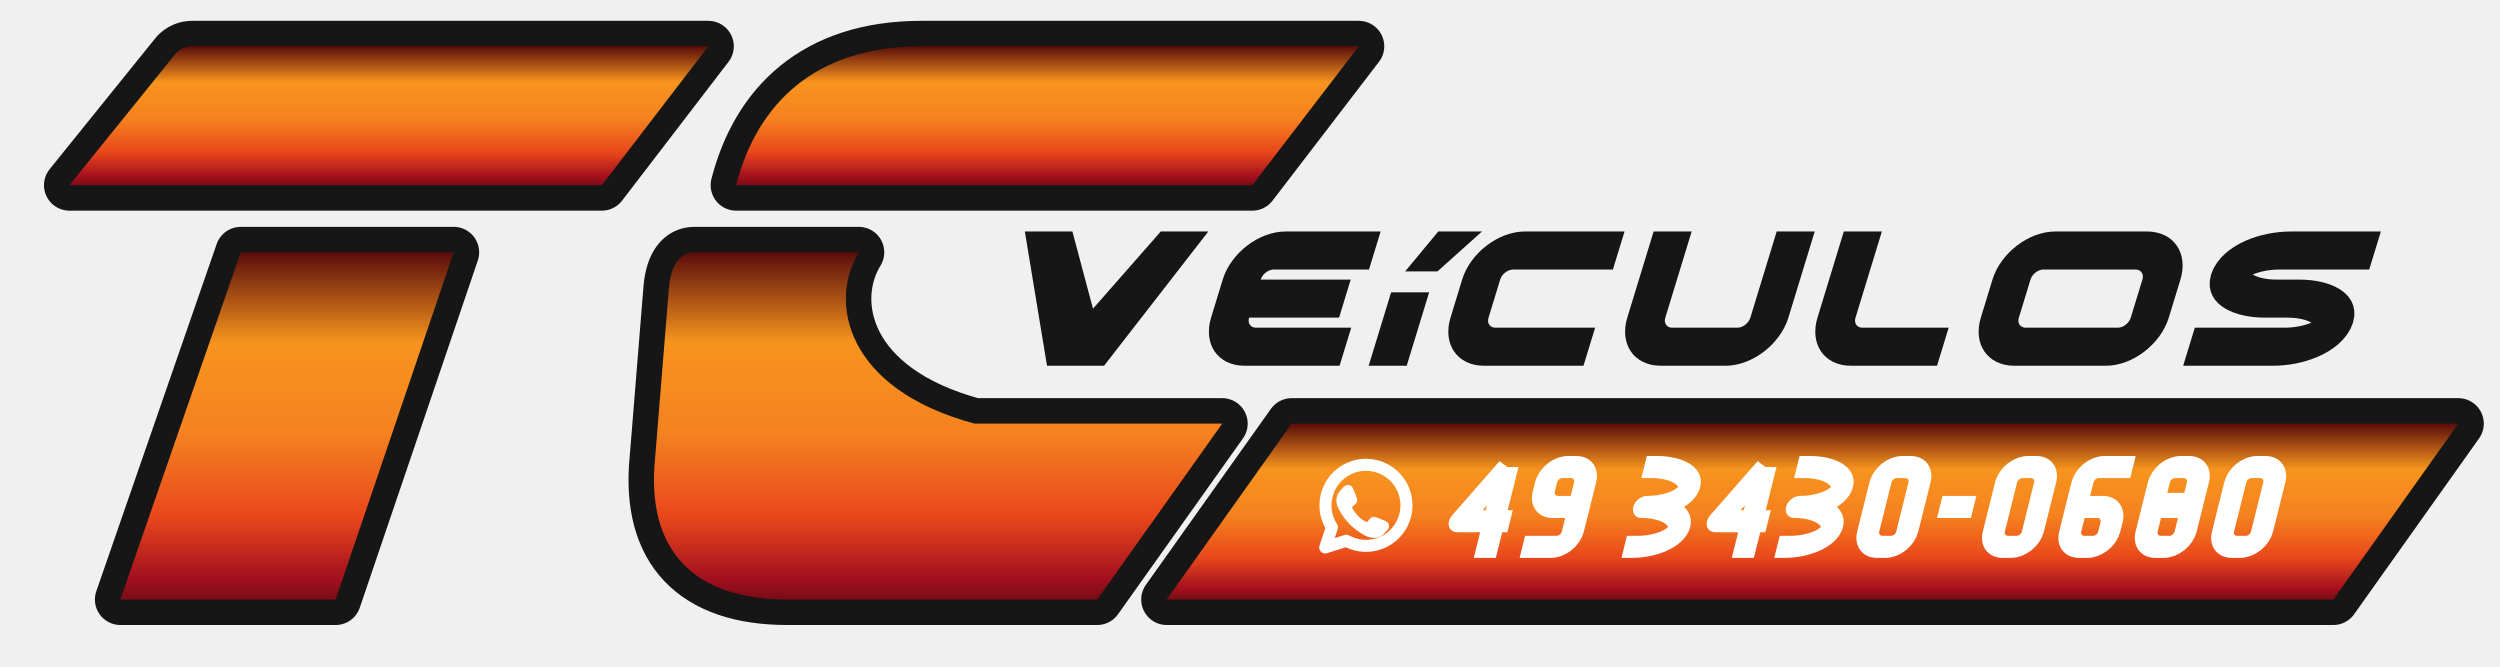
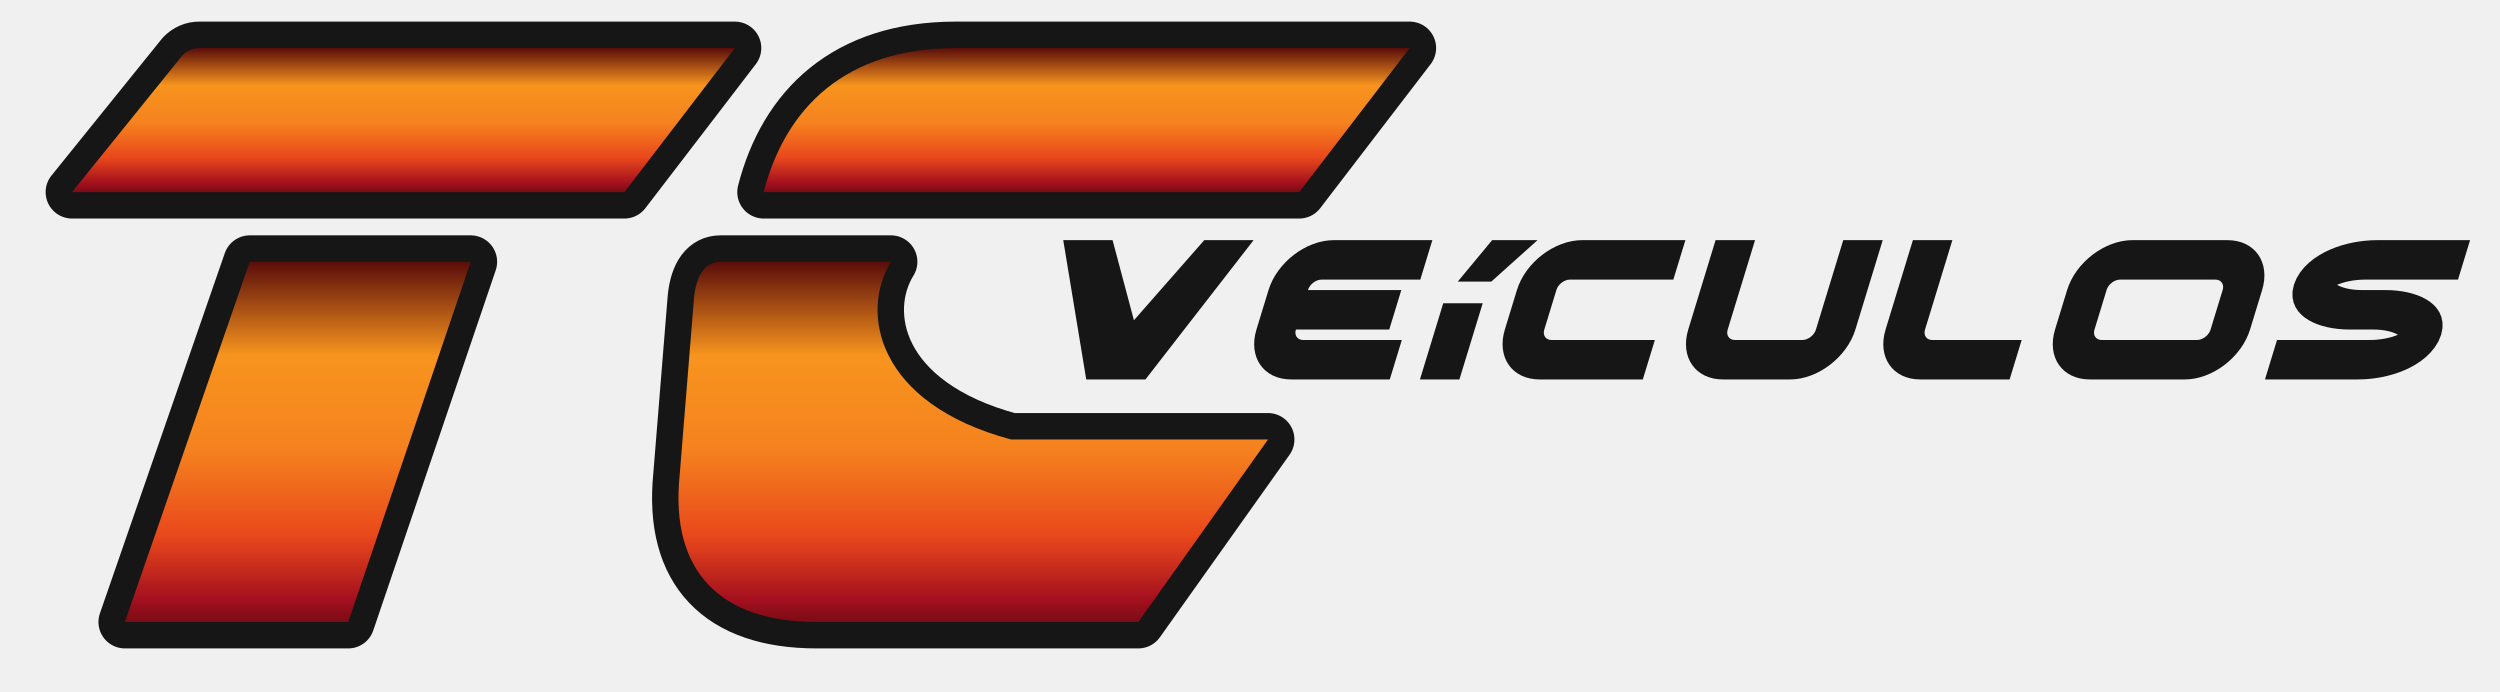
- <svg xmlns="http://www.w3.org/2000/svg" width="1080" height="288" viewBox="0 0 1080 288">
+ <svg xmlns="http://www.w3.org/2000/svg" width="1041" height="288" viewBox="0 0 1041 288">
  <defs>
    <linearGradient id="tcg" gradientUnits="objectBoundingBox" x1="0" y1="0" x2="0" y2="1">
      <stop offset="0" stop-color="#5a0d0a" />
      <stop offset=".26" stop-color="#f7941e" />
      <stop offset=".52" stop-color="#f5821f" />
      <stop offset=".76" stop-color="#e9481b" />
      <stop offset=".94" stop-color="#a30f1e" />
      <stop offset="1" stop-color="#7a0c15" />
    </linearGradient>
  </defs>
  <path d="M30 80 L76 23 Q79 20 83 20 H306 L260 80 Z" fill="#161616" stroke="#161616" stroke-width="22" stroke-linejoin="round" />
  <path d="M104 109 H196 L145 259 H52 Z" fill="#161616" stroke="#161616" stroke-width="22" stroke-linejoin="round" />
  <path d="M318 80 C327 45 352 20 398 20 H587 L541 80 Z" fill="#161616" stroke="#161616" stroke-width="22" stroke-linejoin="round" />
  <path d="M300 109 H371 C358 130 365 168 421 183 H528 L474 259 H340 C300 259 279 238 283 198 L289 124 C290 114 294 109 300 109 Z" fill="#161616" stroke="#161616" stroke-width="22" stroke-linejoin="round" />
-   <path d="M558 183 H1062 L1008 259 H504 Z" fill="#161616" stroke="#161616" stroke-width="22" stroke-linejoin="round" />
  <path d="M30 80 L76 23 Q79 20 83 20 H306 L260 80 Z" fill="url(#tcg)" />
  <path d="M104 109 H196 L145 259 H52 Z" fill="url(#tcg)" />
  <path d="M318 80 C327 45 352 20 398 20 H587 L541 80 Z" fill="url(#tcg)" />
  <path d="M300 109 H371 C358 130 365 168 421 183 H528 L474 259 H340 C300 259 279 238 283 198 L289 124 C290 114 294 109 300 109 Z" fill="url(#tcg)" />
-   <path d="M558 183 H1062 L1008 259 H504 Z" fill="url(#tcg)" />
  <g transform="translate(425 158) skewX(-17) scale(0.9666667) translate(0 -60)">
    <path transform="translate(0 0)" d="M0 0 H21.25 L41 34.5 L60.75 0 H82 L53.75 60 H28.25 Z" fill="#161616" />
    <path transform="translate(95 0)" d="M64 8.5 H21.5 A13 13 0 0 0 8.5 21.5 V38.5 A13 13 0 0 0 21.5 51.5 H64" fill="none" stroke="#161616" stroke-width="17" stroke-linejoin="round" stroke-linecap="butt" />
    <path transform="translate(95 0)" d="M8.5 30 H57.2" fill="none" stroke="#161616" stroke-width="17" stroke-linejoin="round" stroke-linecap="butt" />
    <path transform="translate(172 0)" d="M8.5 27.2 V60" fill="none" stroke="#161616" stroke-width="17" stroke-linejoin="round" stroke-linecap="butt" />
    <path transform="translate(172 0)" d="M3.4 17.85 L12.75 0 H32.3 L17.85 17.85 Z" fill="#161616" />
    <path transform="translate(202 0)" d="M66 8.5 H21.5 A13 13 0 0 0 8.5 21.5 V38.5 A13 13 0 0 0 21.5 51.5 H66" fill="none" stroke="#161616" stroke-width="17" stroke-linejoin="round" stroke-linecap="butt" />
    <path transform="translate(281 0)" d="M8.5 0 V38.5 A13 13 0 0 0 21.5 51.5 H50.5 A13 13 0 0 0 63.5 38.5 V0" fill="none" stroke="#161616" stroke-width="17" stroke-linejoin="round" stroke-linecap="butt" />
    <path transform="translate(366 0)" d="M8.5 0 V38.5 A13 13 0 0 0 21.5 51.5 H60" fill="none" stroke="#161616" stroke-width="17" stroke-linejoin="round" stroke-linecap="butt" />
    <path transform="translate(439 0)" d="M21.5 8.5 H62.5 A13 13 0 0 1 75.5 21.5 V38.5 A13 13 0 0 1 62.5 51.5 H21.5 A13 13 0 0 1 8.5 38.5 V21.5 A13 13 0 0 1 21.5 8.5 Z" fill="none" stroke="#161616" stroke-width="17" stroke-linejoin="round" stroke-linecap="butt" />
    <path transform="translate(536 0)" d="M70 8.5 H30 A21.5 10.75 0 0 0 30 30 H40 A21.5 10.75 0 0 1 40 51.5 H0" fill="none" stroke="#161616" stroke-width="17" stroke-linejoin="round" stroke-linecap="butt" />
  </g>
-   <g transform="translate(588 220) scale(1)" fill="none" stroke="#fff" stroke-width="5.2" stroke-linejoin="round" stroke-linecap="round">
-     <path d="M-15.5 16.5 L-12.6 7.8 A17.5 17.5 0 1 1 -6.4 13.6 Z" />
-     <path fill="#fff" stroke="none" d="M-7.6 -9.6c1.4-1.4 3.4-1.1 4.1.6l1.6 3.9c.5 1.2.1 2.3-.8 3.1l-1.3 1.1c1.4 2.9 3.6 5.1 6.5 6.5l1.1-1.3c.8-.9 1.9-1.3 3.1-.8l3.9 1.6c1.7.7 2 2.7.6 4.1l-1.6 1.6c-1.9 1.9-5 2.1-7.8.6-5-2.6-8.9-6.5-11.5-11.5-1.5-2.8-1.3-5.9.6-7.8z" />
-   </g>
-   <g transform="translate(622 241) skewX(-14) scale(0.7333333) translate(0 -60)">
-     <path transform="translate(0 0)" d="M26.5 60 V6.5" fill="none" stroke="#ffffff" stroke-width="13" stroke-linejoin="round" stroke-linecap="butt" />
-     <path transform="translate(0 0)" d="M26.5 6.5 L6.5 38.4 H36" fill="none" stroke="#ffffff" stroke-width="13" stroke-linejoin="round" stroke-linecap="butt" />
-     <path transform="translate(45 0)" d="M2 53.5 H20.5 A9 9 0 0 0 29.5 44.5 V15.5 A9 9 0 0 0 20.5 6.5 H15.5 A9 9 0 0 0 6.5 15.5 V21 A9 9 0 0 0 15.5 30 H29.5" fill="none" stroke="#ffffff" stroke-width="13" stroke-linejoin="round" stroke-linecap="butt" />
-     <path transform="translate(107 0)" d="M0 6.5 H6 A23.5 11.75 0 0 1 6 30 H10.8" fill="none" stroke="#ffffff" stroke-width="13" stroke-linejoin="round" stroke-linecap="butt" />
-     <path transform="translate(107 0)" d="M6 30 A23.5 11.75 0 0 1 6 53.5 H0" fill="none" stroke="#ffffff" stroke-width="13" stroke-linejoin="round" stroke-linecap="butt" />
-     <path transform="translate(152 0)" d="M26.5 60 V6.5" fill="none" stroke="#ffffff" stroke-width="13" stroke-linejoin="round" stroke-linecap="butt" />
-     <path transform="translate(152 0)" d="M26.5 6.5 L6.5 38.4 H36" fill="none" stroke="#ffffff" stroke-width="13" stroke-linejoin="round" stroke-linecap="butt" />
-     <path transform="translate(197 0)" d="M0 6.5 H6 A23.5 11.75 0 0 1 6 30 H10.8" fill="none" stroke="#ffffff" stroke-width="13" stroke-linejoin="round" stroke-linecap="butt" />
-     <path transform="translate(197 0)" d="M6 30 A23.5 11.75 0 0 1 6 53.5 H0" fill="none" stroke="#ffffff" stroke-width="13" stroke-linejoin="round" stroke-linecap="butt" />
-     <path transform="translate(242 0)" d="M15.5 6.5 H20.5 A9 9 0 0 1 29.5 15.5 V44.5 A9 9 0 0 1 20.5 53.5 H15.5 A9 9 0 0 1 6.5 44.5 V15.5 A9 9 0 0 1 15.5 6.5 Z" fill="none" stroke="#ffffff" stroke-width="13" stroke-linejoin="round" stroke-linecap="butt" />
-     <path transform="translate(287 0)" d="M0 23.5 H20 V36.5 H0 Z" fill="#ffffff" />
-     <path transform="translate(316 0)" d="M15.5 6.5 H20.5 A9 9 0 0 1 29.5 15.5 V44.5 A9 9 0 0 1 20.5 53.5 H15.5 A9 9 0 0 1 6.5 44.5 V15.5 A9 9 0 0 1 15.5 6.5 Z" fill="none" stroke="#ffffff" stroke-width="13" stroke-linejoin="round" stroke-linecap="butt" />
-     <path transform="translate(361 0)" d="M34 6.5 H15.5 A9 9 0 0 0 6.5 15.5 V44.5 A9 9 0 0 0 15.5 53.5 H20.5 A9 9 0 0 0 29.5 44.5 V39 A9 9 0 0 0 20.5 30 H6.5" fill="none" stroke="#ffffff" stroke-width="13" stroke-linejoin="round" stroke-linecap="butt" />
-     <path transform="translate(406 0)" d="M15.5 6.5 H20.5 A9 9 0 0 1 29.5 15.5 V28.2 H6.5 V15.5 A9 9 0 0 1 15.5 6.5 Z" fill="none" stroke="#ffffff" stroke-width="13" stroke-linejoin="round" stroke-linecap="butt" />
-     <path transform="translate(406 0)" d="M6.5 30 H29.5 V44.5 A9 9 0 0 1 20.5 53.5 H15.5 A9 9 0 0 1 6.5 44.5 Z" fill="none" stroke="#ffffff" stroke-width="13" stroke-linejoin="round" stroke-linecap="butt" />
-     <path transform="translate(451 0)" d="M15.5 6.5 H20.5 A9 9 0 0 1 29.5 15.5 V44.5 A9 9 0 0 1 20.5 53.5 H15.5 A9 9 0 0 1 6.5 44.5 V15.5 A9 9 0 0 1 15.5 6.5 Z" fill="none" stroke="#ffffff" stroke-width="13" stroke-linejoin="round" stroke-linecap="butt" />
-   </g>
</svg>
